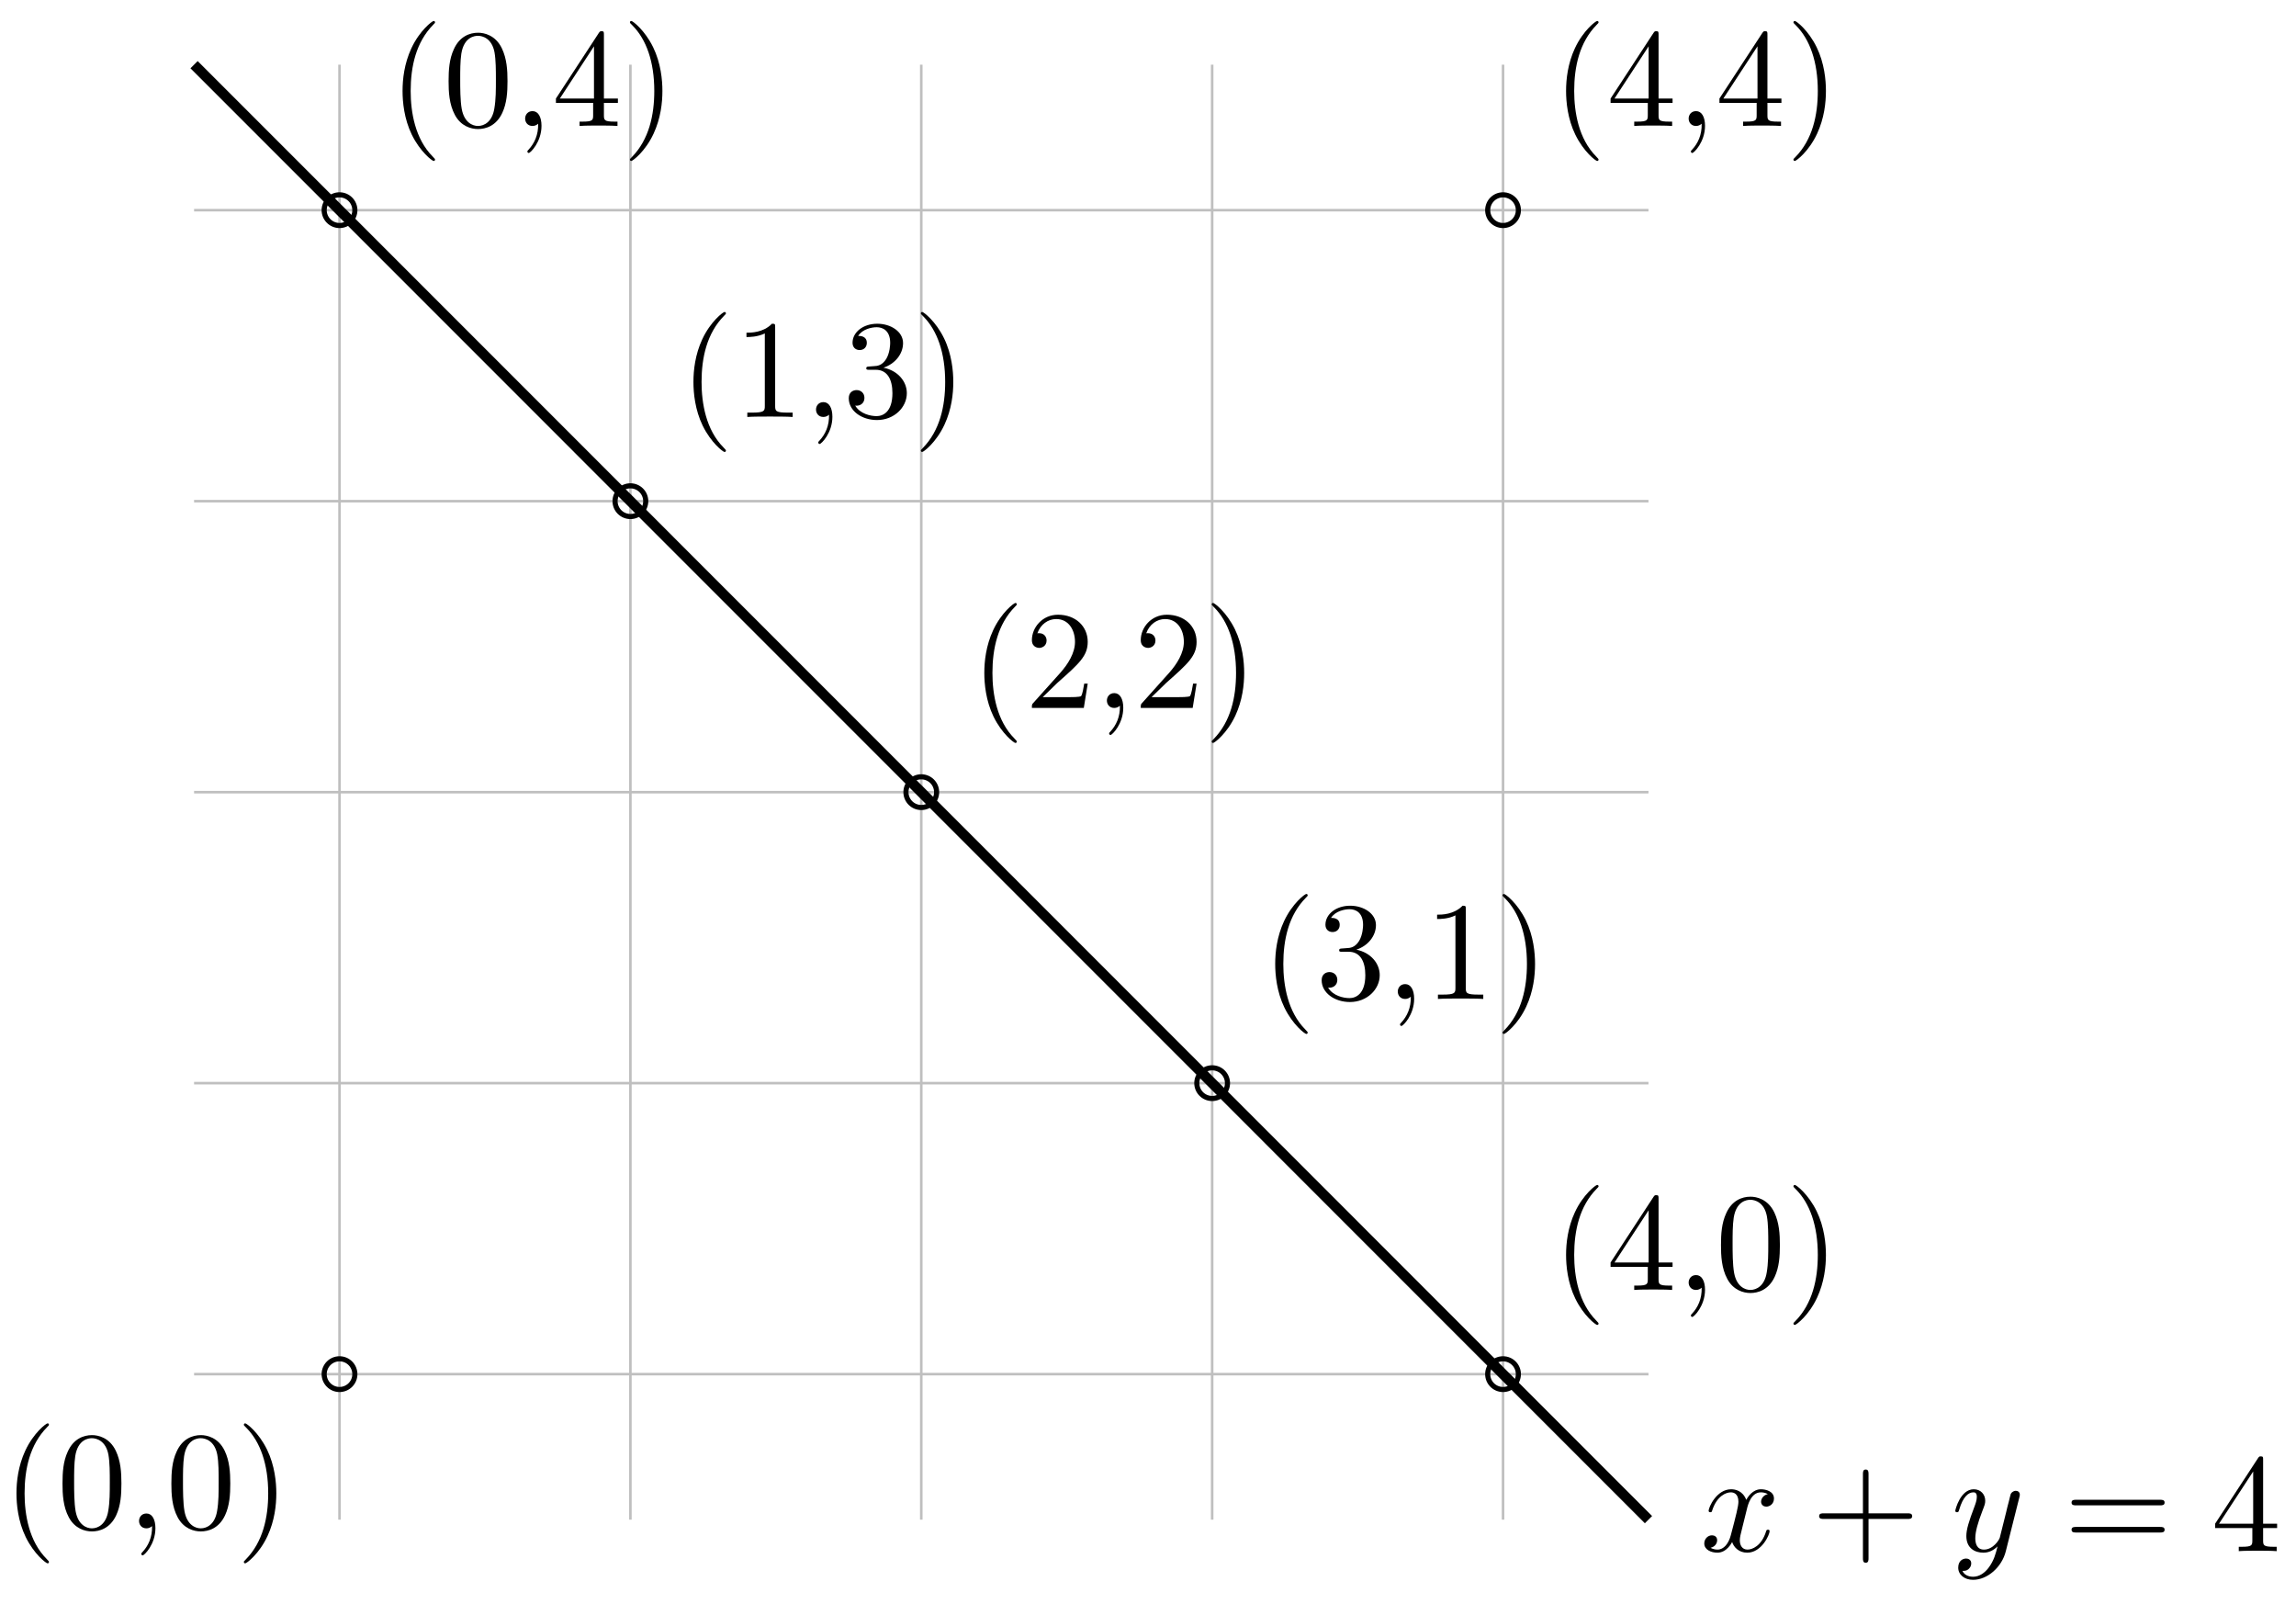
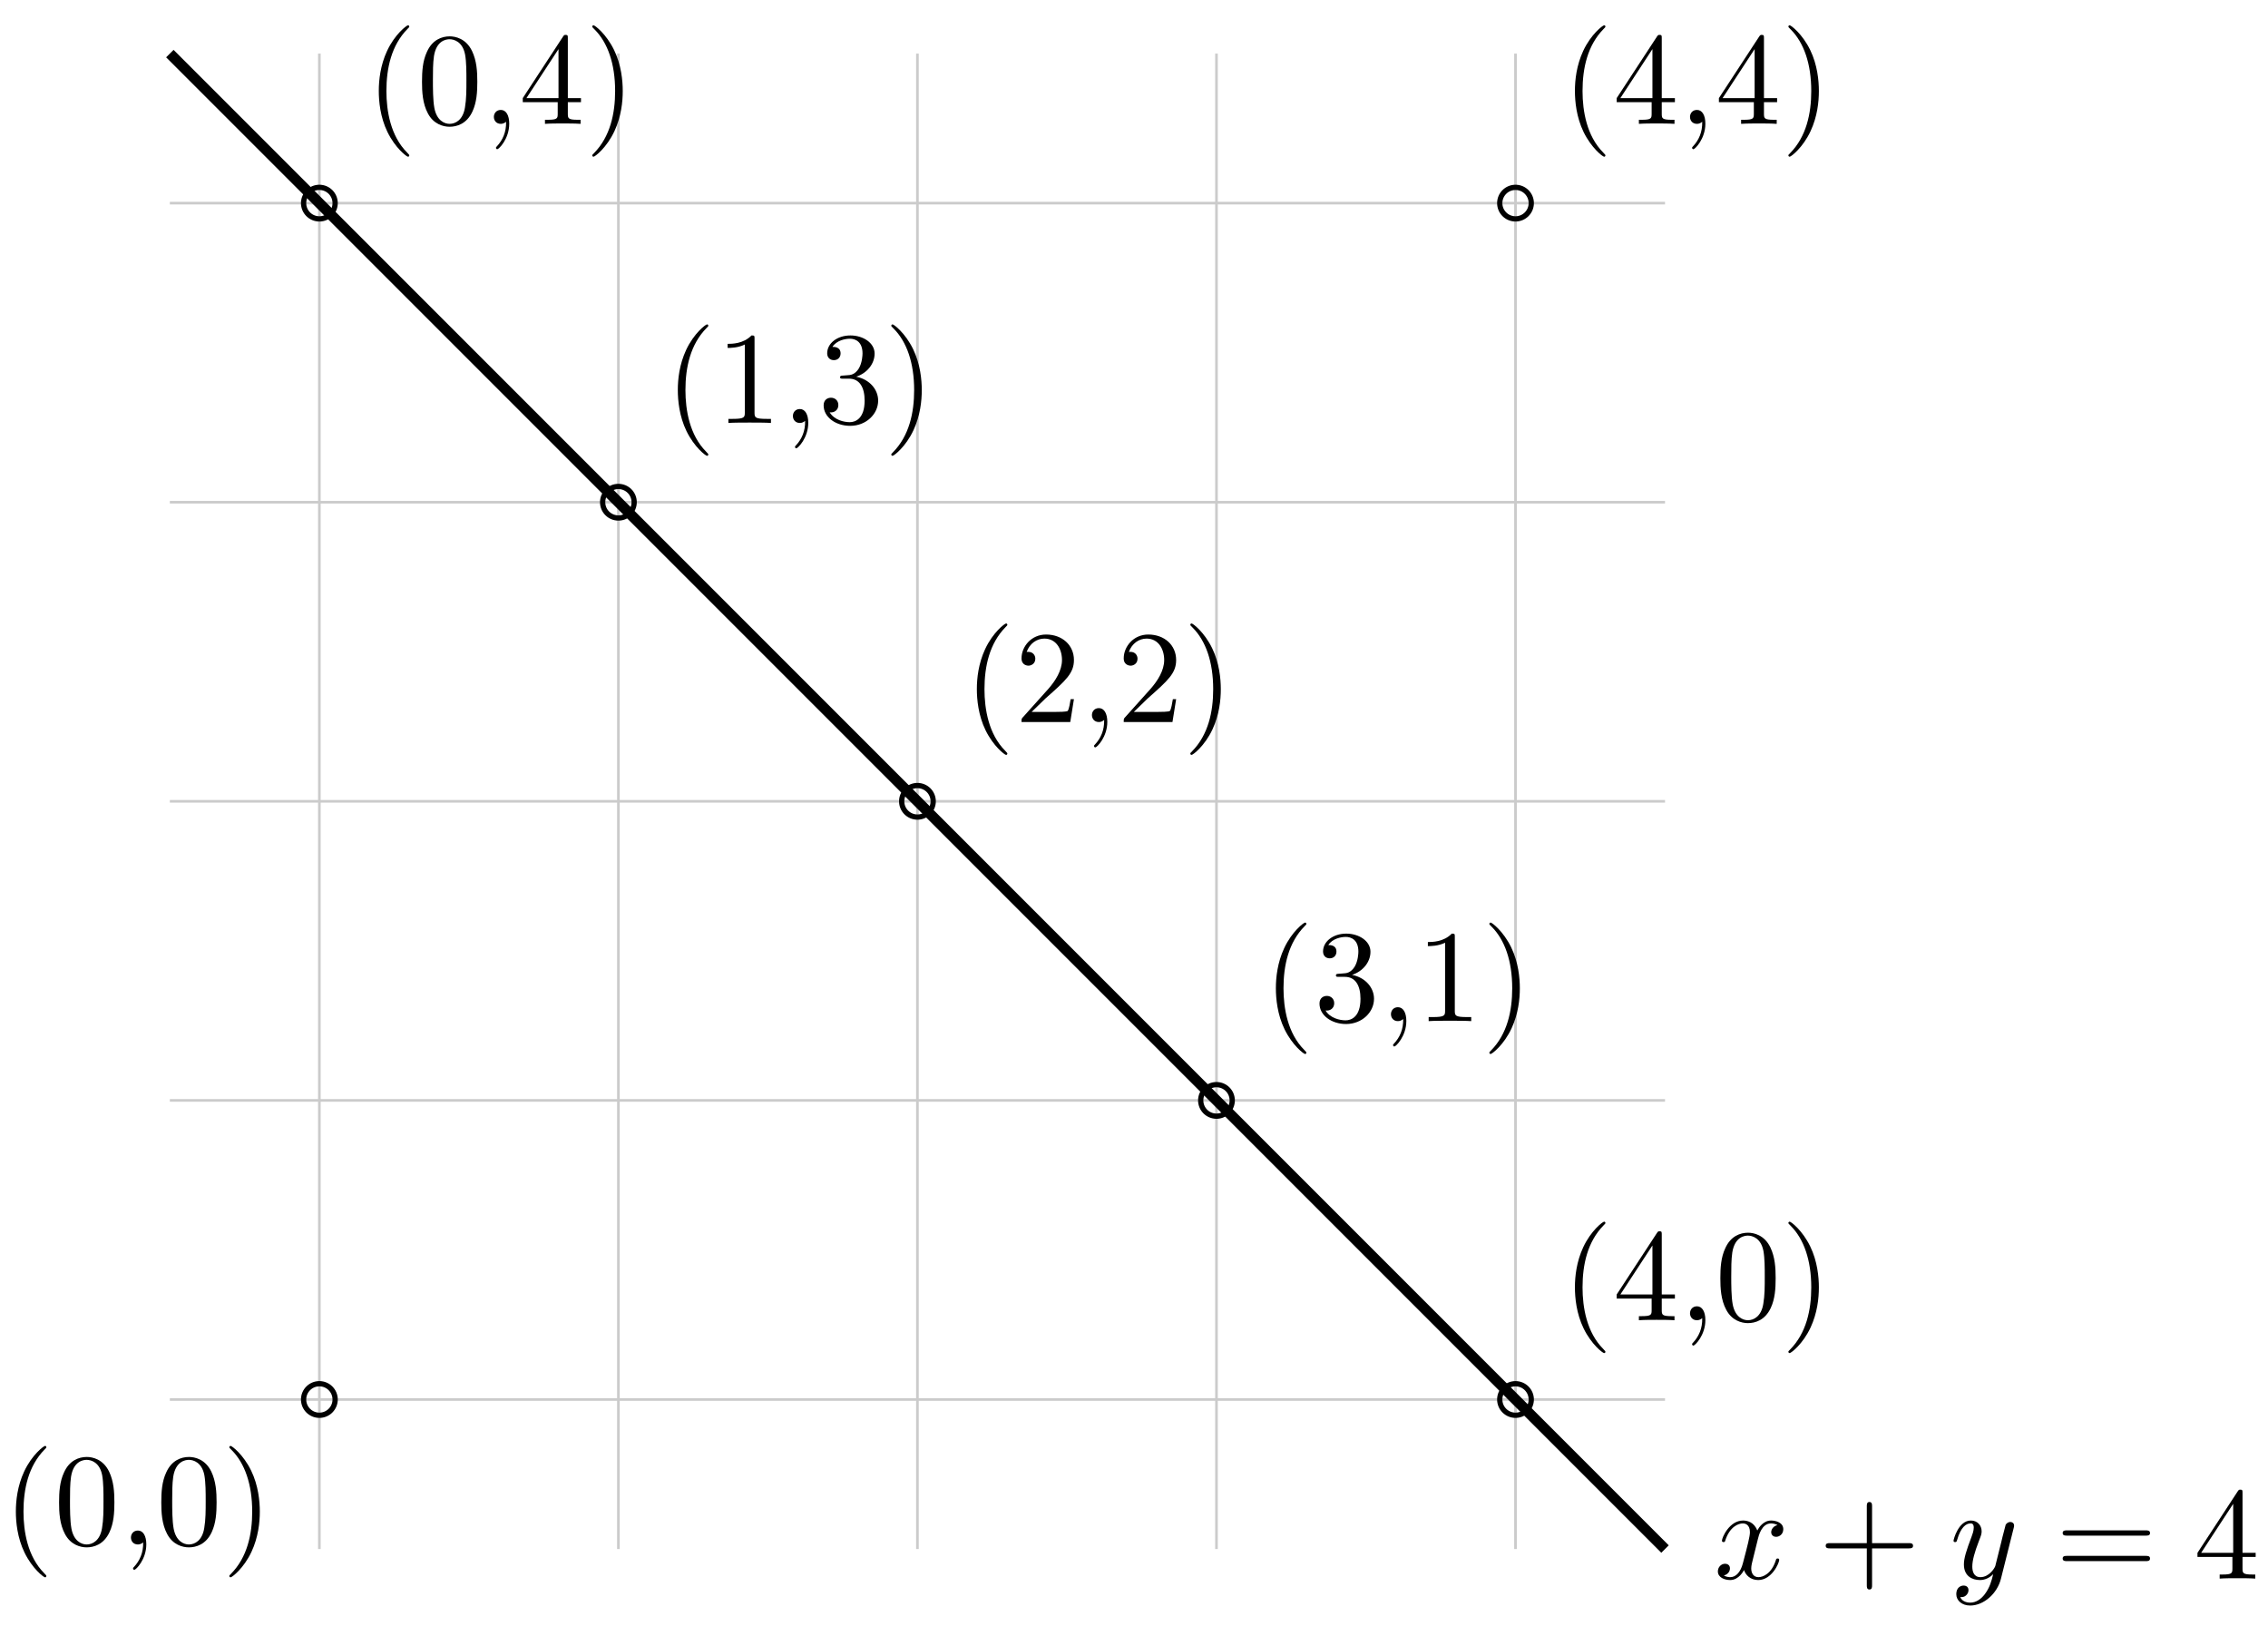
- <svg xmlns="http://www.w3.org/2000/svg" xmlns:xlink="http://www.w3.org/1999/xlink" version="1.1" width="179" height="125" viewBox="0 0 179 125">
+ <svg xmlns="http://www.w3.org/2000/svg" xmlns:xlink="http://www.w3.org/1999/xlink" version="1.1" width="172" height="124" viewBox="0 0 172 124">
  <defs>
    <path id="font_1_85" d="M.331-.24C.331-.237 .331-.235 .314-.218 .189-.092 .157 .097 .157 .25 .157 .424 .195 .598 .318 .723 .331 .735 .331 .737 .331 .74 .331 .747 .327 .75 .321 .75 .311 .75 .221 .682 .162 .555 .111 .445 .099 .334 .099 .25 .099 .172 .11 .051 .165-.062 .225-.185 .311-.25 .321-.25 .327-.25 .331-.247 .331-.24Z" />
    <path id="font_1_121" d="M.46 .32C.46 .4 .455 .48 .42 .554 .374 .65 .292 .666 .25 .666 .19 .666 .117 .64 .076 .547 .044 .478 .039 .4 .039 .32 .039 .245 .043 .155 .084 .079 .127-.002 .2-.022 .249-.022 .303-.022 .379-.001 .423 .094 .455 .163 .46 .241 .46 .32M.377 .332C.377 .257 .377 .189 .366 .125 .351 .03 .294-0 .249-0 .21-0 .151 .025 .133 .121 .122 .181 .122 .273 .122 .332 .122 .396 .122 .462 .13 .516 .149 .635 .224 .644 .249 .644 .282 .644 .348 .626 .367 .527 .377 .471 .377 .395 .377 .332Z" />
    <path id="font_1_45" d="M.203 .001C.203 .065 .179 .106 .139 .106 .104 .106 .086 .079 .086 .053 .086 .027 .103 0 .139 0 .154 0 .168 .006 .179 .016 .181-.063 .153-.124 .109-.171 .103-.177 .102-.178 .102-.182 .102-.189 .107-.193 .112-.193 .124-.193 .203-.114 .203 .001Z" />
    <path id="font_1_86" d="M.289 .25C.289 .328 .278 .449 .223 .562 .163 .685 .077 .75 .067 .75 .061 .75 .057 .746 .057 .74 .057 .737 .057 .735 .076 .717 .174 .618 .231 .459 .231 .25 .231 .079 .194-.097 .07-.223 .057-.235 .057-.237 .057-.24 .057-.246 .061-.25 .067-.25 .077-.25 .167-.182 .226-.055 .277 .055 .289 .166 .289 .25Z" />
    <path id="font_1_57" d="M.471 .165V.196H.371V.651C.371 .671 .371 .677 .355 .677 .346 .677 .343 .677 .335 .665L.028 .196V.165H.294V.078C.294 .042 .292 .031 .218 .031H.197V0C.238 .003 .29 .003 .332 .003 .374 .003 .427 .003 .468 0V.031H.447C.373 .031 .371 .042 .371 .078V.165H.471M.3 .196H.056L.3 .569V.196Z" />
    <path id="font_2_1" d="M.334 .302C.34 .328 .363 .42 .433 .42 .438 .42 .462 .42 .483 .407 .455 .402 .435 .377 .435 .353 .435 .337 .446 .318 .473 .318 .495 .318 .527 .336 .527 .376 .527 .428 .468 .442 .434 .442 .376 .442 .341 .389 .329 .366 .304 .432 .25 .442 .221 .442 .117 .442 .06 .313 .06 .288 .06 .278 .07 .278 .072 .278 .08 .278 .083 .28 .085 .289 .119 .395 .185 .42 .219 .42 .238 .42 .273 .411 .273 .353 .273 .322 .256 .255 .219 .115 .203 .053 .168 .011 .124 .011 .118 .011 .095 .011 .074 .024 .099 .029 .121 .05 .121 .078 .121 .105 .099 .113 .084 .113 .054 .113 .029 .087 .029 .055 .029 .009 .079-.011 .123-.011 .189-.011 .225 .059 .228 .065 .24 .028 .276-.011 .336-.011 .439-.011 .496 .118 .496 .143 .496 .153 .487 .153 .484 .153 .475 .153 .473 .149 .471 .142 .438 .035 .37 .011 .338 .011 .299 .011 .283 .043 .283 .077 .283 .099 .289 .121 .3 .165L.334 .302Z" />
    <path id="font_3_1" d="M.409 .23H.688C.702 .23 .721 .23 .721 .25 .721 .27 .702 .27 .688 .27H.409V.55C.409 .564 .409 .583 .389 .583 .369 .583 .369 .564 .369 .55V.27H.089C.075 .27 .056 .27 .056 .25 .056 .23 .075 .23 .089 .23H.369V-.05C.369-.064 .369-.083 .389-.083 .409-.083 .409-.064 .409-.05V.23Z" />
    <path id="font_2_2" d="M.486 .381C.49 .395 .49 .397 .49 .404 .49 .422 .476 .431 .461 .431 .451 .431 .435 .425 .426 .41 .424 .405 .416 .374 .412 .356 .405 .33 .398 .303 .392 .276L.347 .096C.343 .081 .3 .011 .234 .011 .183 .011 .172 .055 .172 .092 .172 .138 .189 .2 .223 .288 .239 .329 .243 .34 .243 .36 .243 .405 .211 .442 .161 .442 .066 .442 .029 .297 .029 .288 .029 .278 .039 .278 .041 .278 .051 .278 .052 .28 .057 .296 .084 .39 .124 .42 .158 .42 .166 .42 .183 .42 .183 .388 .183 .363 .173 .337 .166 .318 .126 .212 .108 .155 .108 .108 .108 .019 .171-.011 .23-.011 .269-.011 .303 .006 .331 .034 .318-.018 .306-.067 .266-.12 .24-.154 .202-.183 .156-.183 .142-.183 .097-.18 .08-.141 .096-.141 .109-.141 .123-.129 .133-.12 .143-.107 .143-.088 .143-.057 .116-.053 .106-.053 .083-.053 .05-.069 .05-.118 .05-.168 .094-.205 .156-.205 .259-.205 .362-.114 .39-.001L.486 .381Z" />
    <path id="font_3_3" d="M.687 .327C.702 .327 .721 .327 .721 .347 .721 .367 .702 .367 .688 .367H.089C.075 .367 .056 .367 .056 .347 .056 .327 .075 .327 .09 .327H.687M.688 .133C.702 .133 .721 .133 .721 .153 .721 .173 .702 .173 .687 .173H.09C.075 .173 .056 .173 .056 .153 .056 .133 .075 .133 .089 .133H.688Z" />
    <path id="font_3_2" d="M.294 .165V.078C.294 .042 .292 .031 .218 .031H.197V0C.238 .003 .29 .003 .332 .003 .374 .003 .427 .003 .468 0V.031H.447C.373 .031 .371 .042 .371 .078V.165H.471V.196H.371V.651C.371 .671 .371 .677 .355 .677 .346 .677 .343 .677 .335 .665L.028 .196V.165H.294M.3 .196H.056L.3 .569V.196Z" />
    <path id="font_1_82" d="M.419 0V.031H.387C.297 .031 .294 .042 .294 .079V.64C.294 .664 .294 .666 .271 .666 .209 .602 .121 .602 .089 .602V.571C.109 .571 .168 .571 .22 .597V.079C.22 .043 .217 .031 .127 .031H.095V0C.13 .003 .217 .003 .257 .003 .297 .003 .384 .003 .419 0Z" />
    <path id="font_1_106" d="M.457 .17C.457 .253 .394 .331 .29 .352 .372 .379 .43 .449 .43 .528 .43 .61 .342 .666 .246 .666 .145 .666 .069 .606 .069 .53 .069 .497 .091 .478 .12 .478 .151 .478 .171 .5 .171 .529 .171 .579 .124 .579 .109 .579 .14 .628 .206 .641 .242 .641 .283 .641 .338 .619 .338 .529 .338 .517 .336 .459 .31 .415 .28 .367 .246 .364 .221 .363 .213 .362 .189 .36 .182 .36 .174 .359 .167 .358 .167 .348 .167 .337 .174 .337 .191 .337H.235C.317 .337 .354 .269 .354 .17 .354 .034 .285 .006 .241 .006 .198 .006 .123 .022 .088 .081 .123 .076 .154 .098 .154 .136 .154 .172 .127 .192 .098 .192 .074 .192 .042 .178 .042 .134 .042 .043 .135-.022 .244-.022 .366-.022 .457 .068 .457 .17Z" />
    <path id="font_1_107" d="M.449 .174H.424C.419 .144 .412 .1 .402 .085 .395 .077 .329 .077 .307 .077H.127L.233 .18C.389 .318 .449 .372 .449 .472 .449 .586 .359 .666 .237 .666 .124 .666 .05 .574 .05 .485 .05 .429 .1 .429 .103 .429 .12 .429 .155 .441 .155 .482 .155 .508 .137 .534 .102 .534 .094 .534 .092 .534 .089 .533 .112 .598 .166 .635 .224 .635 .315 .635 .358 .554 .358 .472 .358 .392 .308 .313 .253 .251L.061 .037C.05 .026 .05 .024 .05 0H.421L.449 .174Z" />
  </defs>
-   <path transform="matrix(1,0,0,-1.00009,26.469,107.0992)" stroke-width=".199" stroke-linecap="butt" stroke-miterlimit="10" stroke-linejoin="miter" fill="none" stroke="#bfbfbf" d="M-11.339 0H102.049M-11.339 22.678H102.049M-11.339 45.355H102.049M-11.339 68.033H102.049M-11.339 90.71H102.049M0-11.339V102.049M22.678-11.339V102.049M45.355-11.339V102.049M68.033-11.339V102.049M90.71-11.339V102.049M102.049 102.049" />
-   <path transform="matrix(1,0,0,-1.00009,26.469,107.0992)" stroke-width=".399" stroke-linecap="butt" stroke-miterlimit="10" stroke-linejoin="miter" fill="none" stroke="#000000" d="M1.196 0C1.196 .66 .66 1.196 0 1.196-.66 1.196-1.196 .66-1.196 0-1.196-.66-.66-1.196 0-1.196 .66-1.196 1.196-.66 1.196 0ZM91.906 90.71C91.906 91.37 91.37 91.906 90.71 91.906 90.05 91.906 89.515 91.37 89.515 90.71 89.515 90.05 90.05 89.515 90.71 89.515 91.37 89.515 91.906 90.05 91.906 90.71ZM90.71 90.71" />
-   <use data-text="(" xlink:href="#font_1_85" transform="matrix(10.9091,0,0,-10.91008,.2040024,119.1173)" />
-   <use data-text="0" xlink:href="#font_1_121" transform="matrix(10.9091,0,0,-10.91008,4.447643,119.1173)" />
-   <use data-text="," xlink:href="#font_1_45" transform="matrix(10.9091,0,0,-10.91008,9.902191,119.1173)" />
-   <use data-text="0" xlink:href="#font_1_121" transform="matrix(10.9091,0,0,-10.91008,12.93492,119.1173)" />
-   <use data-text=")" xlink:href="#font_1_86" transform="matrix(10.9091,0,0,-10.91008,18.38947,119.1173)" />
-   <use data-text="(" xlink:href="#font_1_85" transform="matrix(10.9091,0,0,-10.91008,121.014,9.817436)" />
-   <use data-text="4" xlink:href="#font_1_57" transform="matrix(10.9091,0,0,-10.91008,125.2576,9.817436)" />
-   <use data-text="," xlink:href="#font_1_45" transform="matrix(10.9091,0,0,-10.91008,130.7122,9.817436)" />
-   <use data-text="4" xlink:href="#font_1_57" transform="matrix(10.9091,0,0,-10.91008,133.7449,9.817436)" />
-   <use data-text=")" xlink:href="#font_1_86" transform="matrix(10.9091,0,0,-10.91008,139.1995,9.817436)" />
-   <path transform="matrix(1,0,0,-1.00009,26.469,107.0992)" stroke-width=".797" stroke-linecap="butt" stroke-miterlimit="10" stroke-linejoin="miter" fill="none" stroke="#000000" d="M-11.339 102.049 102.049-11.339" />
-   <use data-text="x" xlink:href="#font_2_1" transform="matrix(10.9091,0,0,-10.91008,132.552,120.8934)" />
-   <use data-text="+" xlink:href="#font_3_1" transform="matrix(10.9091,0,0,-10.91008,141.212,120.8934)" />
-   <use data-text="y" xlink:href="#font_2_2" transform="matrix(10.9091,0,0,-10.91008,152.121,120.8934)" />
-   <use data-text="=" xlink:href="#font_3_3" transform="matrix(10.9091,0,0,-10.91008,160.891,120.8934)" />
-   <use data-text="4" xlink:href="#font_3_2" transform="matrix(10.9091,0,0,-10.91008,172.3892,120.8934)" />
-   <path transform="matrix(1,0,0,-1.00009,26.469,107.0992)" stroke-width=".399" stroke-linecap="butt" stroke-miterlimit="10" stroke-linejoin="miter" fill="none" stroke="#000000" d="M1.196 90.71C1.196 91.37 .66 91.906 0 91.906-.66 91.906-1.196 91.37-1.196 90.71-1.196 90.05-.66 89.515 0 89.515 .66 89.515 1.196 90.05 1.196 90.71ZM23.873 68.033C23.873 68.693 23.338 69.228 22.678 69.228 22.017 69.228 21.482 68.693 21.482 68.033 21.482 67.372 22.017 66.837 22.678 66.837 23.338 66.837 23.873 67.372 23.873 68.033ZM46.551 45.355C46.551 46.015 46.015 46.551 45.355 46.551 44.695 46.551 44.16 46.015 44.16 45.355 44.16 44.695 44.695 44.16 45.355 44.16 46.015 44.16 46.551 44.695 46.551 45.355ZM69.228 22.678C69.228 23.338 68.693 23.873 68.033 23.873 67.372 23.873 66.837 23.338 66.837 22.678 66.837 22.017 67.372 21.482 68.033 21.482 68.693 21.482 69.228 22.017 69.228 22.678ZM91.906 0C91.906 .66 91.37 1.196 90.71 1.196 90.05 1.196 89.515 .66 89.515 0 89.515-.66 90.05-1.196 90.71-1.196 91.37-1.196 91.906-.66 91.906 0ZM90.71 0" />
-   <use data-text="(" xlink:href="#font_1_85" transform="matrix(10.9091,0,0,-10.91008,30.304,9.817436)" />
-   <use data-text="0" xlink:href="#font_1_121" transform="matrix(10.9091,0,0,-10.91008,34.54764,9.817436)" />
-   <use data-text="," xlink:href="#font_1_45" transform="matrix(10.9091,0,0,-10.91008,40.00219,9.817436)" />
-   <use data-text="4" xlink:href="#font_1_57" transform="matrix(10.9091,0,0,-10.91008,43.03492,9.817436)" />
-   <use data-text=")" xlink:href="#font_1_86" transform="matrix(10.9091,0,0,-10.91008,48.48947,9.817436)" />
-   <use data-text="(" xlink:href="#font_1_85" transform="matrix(10.9091,0,0,-10.91008,52.982,32.49748)" />
-   <use data-text="1" xlink:href="#font_1_82" transform="matrix(10.9091,0,0,-10.91008,57.22565,32.49748)" />
-   <use data-text="," xlink:href="#font_1_45" transform="matrix(10.9091,0,0,-10.91008,62.68019,32.49748)" />
-   <use data-text="3" xlink:href="#font_1_106" transform="matrix(10.9091,0,0,-10.91008,65.71292,32.49748)" />
-   <use data-text=")" xlink:href="#font_1_86" transform="matrix(10.9091,0,0,-10.91008,71.16747,32.49748)" />
-   <use data-text="(" xlink:href="#font_1_85" transform="matrix(10.9091,0,0,-10.91008,75.659,55.17653)" />
-   <use data-text="2" xlink:href="#font_1_107" transform="matrix(10.9091,0,0,-10.91008,79.90264,55.17653)" />
-   <use data-text="," xlink:href="#font_1_45" transform="matrix(10.9091,0,0,-10.91008,85.35719,55.17653)" />
-   <use data-text="2" xlink:href="#font_1_107" transform="matrix(10.9091,0,0,-10.91008,88.38992,55.17653)" />
-   <use data-text=")" xlink:href="#font_1_86" transform="matrix(10.9091,0,0,-10.91008,93.84447,55.17653)" />
-   <use data-text="(" xlink:href="#font_1_85" transform="matrix(10.9091,0,0,-10.91008,98.337,77.85657)" />
-   <use data-text="3" xlink:href="#font_1_106" transform="matrix(10.9091,0,0,-10.91008,102.5806,77.85657)" />
-   <use data-text="," xlink:href="#font_1_45" transform="matrix(10.9091,0,0,-10.91008,108.0352,77.85657)" />
-   <use data-text="1" xlink:href="#font_1_82" transform="matrix(10.9091,0,0,-10.91008,111.0679,77.85657)" />
-   <use data-text=")" xlink:href="#font_1_86" transform="matrix(10.9091,0,0,-10.91008,116.5225,77.85657)" />
-   <use data-text="(" xlink:href="#font_1_85" transform="matrix(10.9091,0,0,-10.91008,121.014,100.5356)" />
-   <use data-text="4" xlink:href="#font_1_57" transform="matrix(10.9091,0,0,-10.91008,125.2576,100.5356)" />
-   <use data-text="," xlink:href="#font_1_45" transform="matrix(10.9091,0,0,-10.91008,130.7122,100.5356)" />
-   <use data-text="0" xlink:href="#font_1_121" transform="matrix(10.9091,0,0,-10.91008,133.7449,100.5356)" />
-   <use data-text=")" xlink:href="#font_1_86" transform="matrix(10.9091,0,0,-10.91008,139.1995,100.5356)" />
+   <path transform="matrix(1.00002,0,0,-1.00002,24.22021,106.1139)" stroke-width=".199" stroke-linecap="butt" stroke-miterlimit="10" stroke-linejoin="miter" fill="none" stroke="#cbcbcb" d="M-11.339 0H102.049M-11.339 22.678H102.049M-11.339 45.355H102.049M-11.339 68.033H102.049M-11.339 90.71H102.049M0-11.339V102.049M22.678-11.339V102.049M45.355-11.339V102.049M68.033-11.339V102.049M90.71-11.339V102.049M102.049 102.049" />
+   <path transform="matrix(1.00002,0,0,-1.00002,24.22021,106.1139)" stroke-width=".399" stroke-linecap="butt" stroke-miterlimit="10" stroke-linejoin="miter" fill="none" stroke="#000000" d="M1.196 0C1.196 .66 .66 1.196 0 1.196-.66 1.196-1.196 .66-1.196 0-1.196-.66-.66-1.196 0-1.196 .66-1.196 1.196-.66 1.196 0ZM91.906 90.71C91.906 91.37 91.37 91.906 90.71 91.906 90.05 91.906 89.515 91.37 89.515 90.71 89.515 90.05 90.05 89.515 90.71 89.515 91.37 89.515 91.906 90.05 91.906 90.71ZM90.71 90.71" />
+   <use data-text="(" xlink:href="#font_1_85" transform="matrix(9.962799,0,0,-9.962799,.2167282,117.1061)" />
+   <use data-text="0" xlink:href="#font_1_121" transform="matrix(9.962799,0,0,-9.962799,4.092263,117.1061)" />
+   <use data-text="," xlink:href="#font_1_45" transform="matrix(9.962799,0,0,-9.962799,9.073662,117.1061)" />
+   <use data-text="0" xlink:href="#font_1_121" transform="matrix(9.962799,0,0,-9.962799,11.84332,117.1061)" />
+   <use data-text=")" xlink:href="#font_1_86" transform="matrix(9.962799,0,0,-9.962799,16.82472,117.1061)" />
+   <use data-text="(" xlink:href="#font_1_85" transform="matrix(9.962799,0,0,-9.962799,118.4521,9.390923)" />
+   <use data-text="4" xlink:href="#font_1_57" transform="matrix(9.962799,0,0,-9.962799,122.3276,9.390923)" />
+   <use data-text="," xlink:href="#font_1_45" transform="matrix(9.962799,0,0,-9.962799,127.309,9.390923)" />
+   <use data-text="4" xlink:href="#font_1_57" transform="matrix(9.962799,0,0,-9.962799,130.0787,9.390923)" />
+   <use data-text=")" xlink:href="#font_1_86" transform="matrix(9.962799,0,0,-9.962799,135.0601,9.390923)" />
+   <path transform="matrix(1.00002,0,0,-1.00002,24.22021,106.1139)" stroke-width=".797" stroke-linecap="butt" stroke-miterlimit="10" stroke-linejoin="miter" fill="none" stroke="#000000" d="M-11.339 102.049 102.049-11.339" />
+   <use data-text="x" xlink:href="#font_2_1" transform="matrix(9.962799,0,0,-9.962799,129.9903,119.6941)" />
+   <use data-text="+" xlink:href="#font_3_1" transform="matrix(9.962799,0,0,-9.962799,137.8985,119.6941)" />
+   <use data-text="y" xlink:href="#font_2_2" transform="matrix(9.962799,0,0,-9.962799,147.8617,119.6941)" />
+   <use data-text="=" xlink:href="#font_3_3" transform="matrix(9.962799,0,0,-9.962799,155.8708,119.6941)" />
+   <use data-text="4" xlink:href="#font_3_2" transform="matrix(9.962799,0,0,-9.962799,166.3716,119.6941)" />
+   <path transform="matrix(1.00002,0,0,-1.00002,24.22021,106.1139)" stroke-width=".399" stroke-linecap="butt" stroke-miterlimit="10" stroke-linejoin="miter" fill="none" stroke="#000000" d="M1.196 90.71C1.196 91.37 .66 91.906 0 91.906-.66 91.906-1.196 91.37-1.196 90.71-1.196 90.05-.66 89.515 0 89.515 .66 89.515 1.196 90.05 1.196 90.71ZM23.873 68.033C23.873 68.693 23.338 69.228 22.678 69.228 22.017 69.228 21.482 68.693 21.482 68.033 21.482 67.372 22.017 66.837 22.678 66.837 23.338 66.837 23.873 67.372 23.873 68.033ZM46.551 45.355C46.551 46.015 46.015 46.551 45.355 46.551 44.695 46.551 44.16 46.015 44.16 45.355 44.16 44.695 44.695 44.16 45.355 44.16 46.015 44.16 46.551 44.695 46.551 45.355ZM69.228 22.678C69.228 23.338 68.693 23.873 68.033 23.873 67.372 23.873 66.837 23.338 66.837 22.678 66.837 22.017 67.372 21.482 68.033 21.482 68.693 21.482 69.228 22.017 69.228 22.678ZM91.906 0C91.906 .66 91.37 1.196 90.71 1.196 90.05 1.196 89.515 .66 89.515 0 89.515-.66 90.05-1.196 90.71-1.196 91.37-1.196 91.906-.66 91.906 0ZM90.71 0" />
+   <use data-text="(" xlink:href="#font_1_85" transform="matrix(9.962799,0,0,-9.962799,27.74028,9.390923)" />
+   <use data-text="0" xlink:href="#font_1_121" transform="matrix(9.962799,0,0,-9.962799,31.61582,9.390923)" />
+   <use data-text="," xlink:href="#font_1_45" transform="matrix(9.962799,0,0,-9.962799,36.59721,9.390923)" />
+   <use data-text="4" xlink:href="#font_1_57" transform="matrix(9.962799,0,0,-9.962799,39.36687,9.390923)" />
+   <use data-text=")" xlink:href="#font_1_86" transform="matrix(9.962799,0,0,-9.962799,44.34827,9.390923)" />
+   <use data-text="(" xlink:href="#font_1_85" transform="matrix(9.962799,0,0,-9.962799,50.41773,32.06938)" />
+   <use data-text="1" xlink:href="#font_1_82" transform="matrix(9.962799,0,0,-9.962799,54.29327,32.06938)" />
+   <use data-text="," xlink:href="#font_1_45" transform="matrix(9.962799,0,0,-9.962799,59.27467,32.06938)" />
+   <use data-text="3" xlink:href="#font_1_106" transform="matrix(9.962799,0,0,-9.962799,62.04432,32.06938)" />
+   <use data-text=")" xlink:href="#font_1_86" transform="matrix(9.962799,0,0,-9.962799,67.02572,32.06938)" />
+   <use data-text="(" xlink:href="#font_1_85" transform="matrix(9.962799,0,0,-9.962799,73.09619,54.74683)" />
+   <use data-text="2" xlink:href="#font_1_107" transform="matrix(9.962799,0,0,-9.962799,76.97173,54.74683)" />
+   <use data-text="," xlink:href="#font_1_45" transform="matrix(9.962799,0,0,-9.962799,81.95313,54.74683)" />
+   <use data-text="2" xlink:href="#font_1_107" transform="matrix(9.962799,0,0,-9.962799,84.72278,54.74683)" />
+   <use data-text=")" xlink:href="#font_1_86" transform="matrix(9.962799,0,0,-9.962799,89.70418,54.74683)" />
+   <use data-text="(" xlink:href="#font_1_85" transform="matrix(9.962799,0,0,-9.962799,95.77364,77.42529)" />
+   <use data-text="3" xlink:href="#font_1_106" transform="matrix(9.962799,0,0,-9.962799,99.64918,77.42529)" />
+   <use data-text="," xlink:href="#font_1_45" transform="matrix(9.962799,0,0,-9.962799,104.6306,77.42529)" />
+   <use data-text="1" xlink:href="#font_1_82" transform="matrix(9.962799,0,0,-9.962799,107.4002,77.42529)" />
+   <use data-text=")" xlink:href="#font_1_86" transform="matrix(9.962799,0,0,-9.962799,112.3816,77.42529)" />
+   <use data-text="(" xlink:href="#font_1_85" transform="matrix(9.962799,0,0,-9.962799,118.4521,100.1037)" />
+   <use data-text="4" xlink:href="#font_1_57" transform="matrix(9.962799,0,0,-9.962799,122.3276,100.1037)" />
+   <use data-text="," xlink:href="#font_1_45" transform="matrix(9.962799,0,0,-9.962799,127.309,100.1037)" />
+   <use data-text="0" xlink:href="#font_1_121" transform="matrix(9.962799,0,0,-9.962799,130.0787,100.1037)" />
+   <use data-text=")" xlink:href="#font_1_86" transform="matrix(9.962799,0,0,-9.962799,135.0601,100.1037)" />
</svg>
